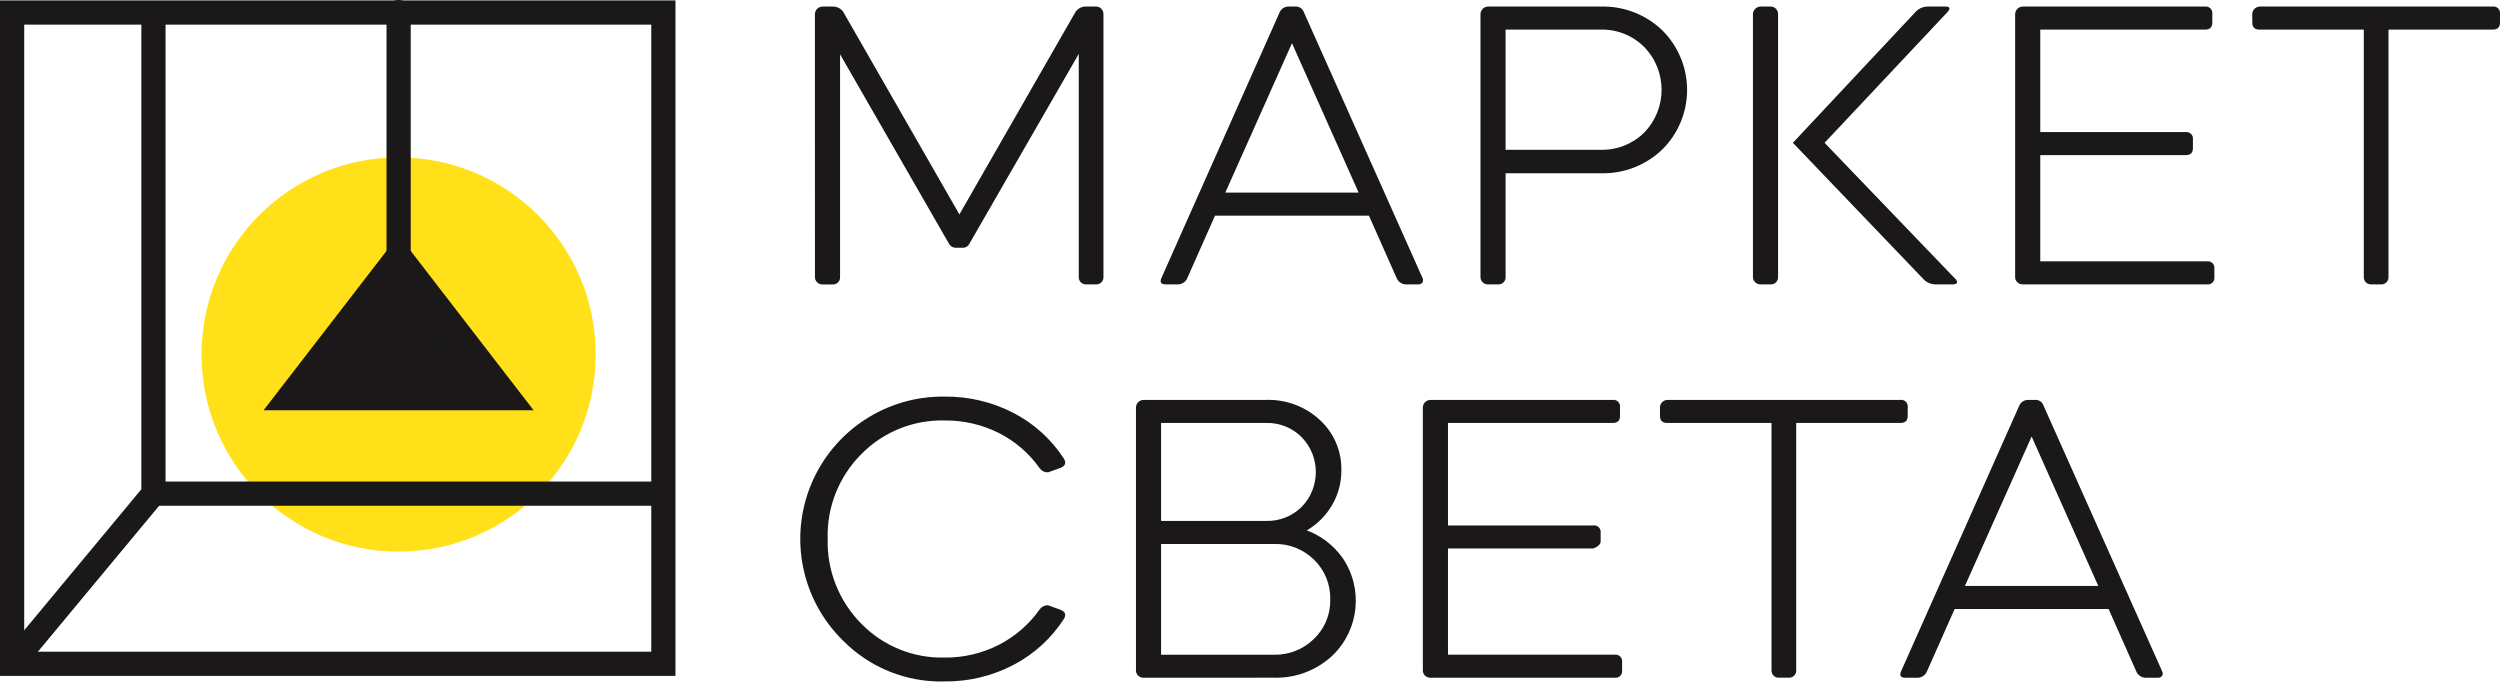
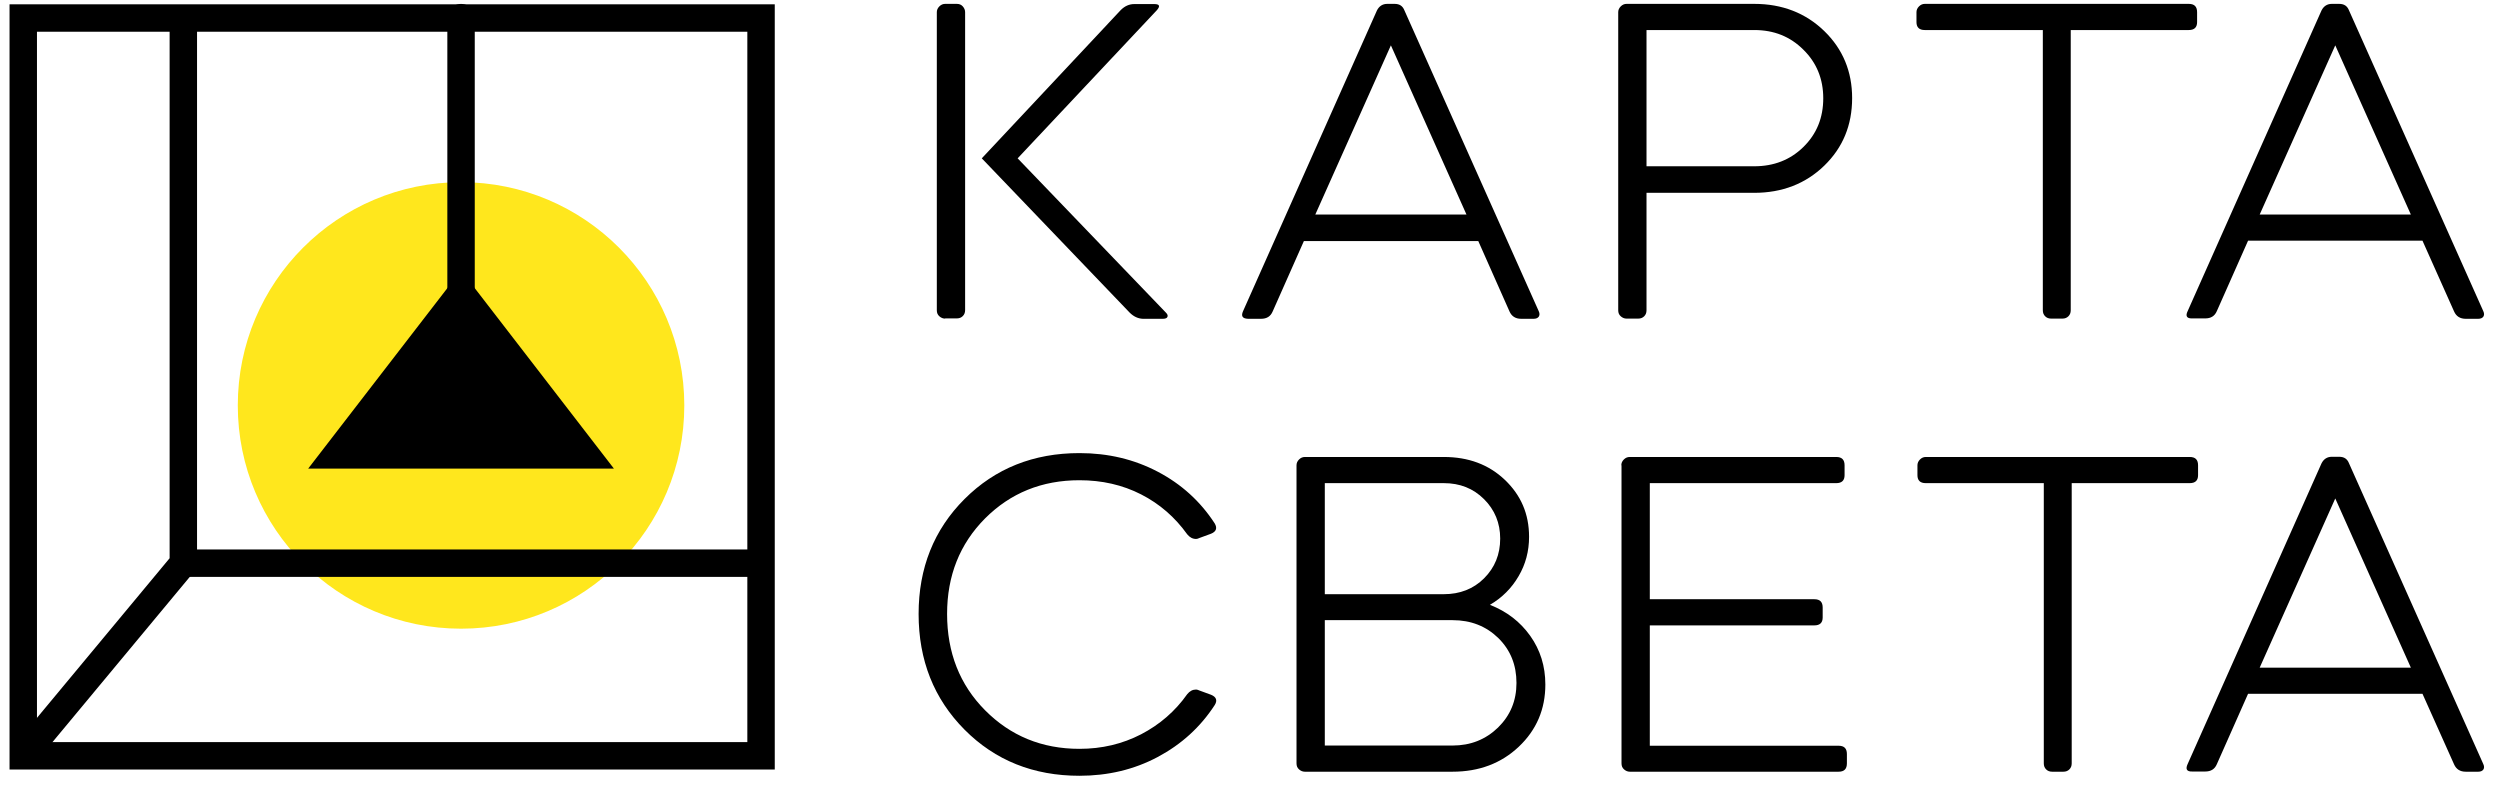
- <svg xmlns="http://www.w3.org/2000/svg" width="206.531" height="56.295" viewBox="0 0 206.531 56.295">
-   <g id="Сгруппировать_19" data-name="Сгруппировать 19" transform="translate(-296 -90.226)">
-     <rect id="Прямоугольник_16" data-name="Прямоугольник 16" width="53.803" height="53.803" transform="translate(297 91.261)" fill="none" stroke="#1a1818" stroke-miterlimit="10" stroke-width="2" />
-     <g id="Сгруппировать_16" data-name="Сгруппировать 16">
-       <path id="Контур_11" data-name="Контур 11" d="M363.322,91.38a.642.642,0,0,1,.613-.612h.85a1,1,0,0,1,.918.51l9.555,16.661,9.554-16.661a1,1,0,0,1,.918-.51h.817a.572.572,0,0,1,.442.187.613.613,0,0,1,.17.425v21.728a.583.583,0,0,1-.612.612h-.817a.583.583,0,0,1-.611-.612V94.678l-9.012,15.642a.613.613,0,0,1-.611.374h-.511a.656.656,0,0,1-.611-.374L365.4,94.712v18.4a.582.582,0,0,1-.611.612h-.85a.608.608,0,0,1-.425-.17.568.568,0,0,1-.188-.442Z" fill="#1a1818" />
-       <path id="Контур_12" data-name="Контур 12" d="M391.954,113.176l9.759-21.932a.786.786,0,0,1,.748-.476h.544a.687.687,0,0,1,.714.476l9.793,21.932a.4.4,0,0,1,0,.391.417.417,0,0,1-.374.153h-.918a.853.853,0,0,1-.85-.544l-2.278-5.134H396.374l-2.278,5.134a.854.854,0,0,1-.85.544h-.952Q391.715,113.72,391.954,113.176Zm10.779-19.382-5.508,12.344h11.016Z" fill="#1a1818" />
-       <path id="Контур_13" data-name="Контур 13" d="M418.918,113.72a.61.61,0,0,1-.425-.17.567.567,0,0,1-.187-.442V91.38a.641.641,0,0,1,.612-.612h9.317a7.051,7.051,0,0,1,5.1,1.972,6.937,6.937,0,0,1,0,9.827,7.047,7.047,0,0,1-5.1,1.972H420.38v8.569a.583.583,0,0,1-.611.612Zm9.317-21.048H420.38V102.6h7.855a4.932,4.932,0,0,0,3.587-1.411,5.068,5.068,0,0,0,0-7.09A4.9,4.9,0,0,0,428.235,92.672Z" fill="#1a1818" />
-       <path id="Контур_14" data-name="Контур 14" d="M441.428,113.72a.61.61,0,0,1-.425-.17.568.568,0,0,1-.188-.442V91.38a.642.642,0,0,1,.613-.612h.85a.573.573,0,0,1,.442.187.618.618,0,0,1,.17.425v21.728a.583.583,0,0,1-.612.612Zm13.466-.442-10.78-11.255L454.247,91.21a1.366,1.366,0,0,1,.986-.442H456.7q.577,0,.2.442l-10.167,10.813,10.813,11.255c.113.114.153.216.119.306s-.142.136-.322.136h-1.463A1.36,1.36,0,0,1,454.894,113.278Z" fill="#1a1818" />
-       <path id="Контур_15" data-name="Контур 15" d="M462.476,91.38a.641.641,0,0,1,.612-.612h15.063a.541.541,0,0,1,.613.612v.714c0,.386-.2.578-.613.578h-13.6v8.467h12a.541.541,0,0,1,.611.612v.714c0,.386-.2.578-.611.578h-12v8.773h13.771a.542.542,0,0,1,.613.612v.68a.542.542,0,0,1-.613.612H463.088a.61.61,0,0,1-.425-.17.567.567,0,0,1-.187-.442Z" fill="#1a1818" />
-       <path id="Контур_16" data-name="Контур 16" d="M482.062,91.38a.641.641,0,0,1,.612-.612H501.92a.54.54,0,0,1,.611.612v.714c0,.386-.2.578-.611.578h-8.6v20.436a.583.583,0,0,1-.611.612h-.816a.583.583,0,0,1-.613-.612V92.672h-8.6c-.408,0-.612-.192-.612-.578Z" fill="#1a1818" />
-     </g>
-     <g id="Сгруппировать_18" data-name="Сгруппировать 18">
-       <g id="Сгруппировать_17" data-name="Сгруппировать 17">
-         <path id="Контур_17" data-name="Контур 17" d="M383.895,141.353a11.049,11.049,0,0,1-4.149,3.791,11.956,11.956,0,0,1-5.713,1.377,11.342,11.342,0,0,1-8.382-3.367,11.757,11.757,0,0,1,8.382-20.163,12.073,12.073,0,0,1,5.713,1.36,10.917,10.917,0,0,1,4.149,3.774q.306.51-.272.748l-.851.306a.533.533,0,0,1-.238.068.8.8,0,0,1-.645-.34A9.166,9.166,0,0,0,378.522,126a9.765,9.765,0,0,0-4.489-1.037,9.323,9.323,0,0,0-6.886,2.788,9.49,9.49,0,0,0-2.77,6.971,9.586,9.586,0,0,0,2.77,7.021,9.289,9.289,0,0,0,6.886,2.806,9.64,9.64,0,0,0,4.489-1.054,9.317,9.317,0,0,0,3.367-2.925.806.806,0,0,1,.645-.34.547.547,0,0,1,.238.068l.851.306Q384.2,140.842,383.895,141.353Z" fill="#1a1818" />
-         <path id="Контур_18" data-name="Контур 18" d="M390.457,146.215a.61.61,0,0,1-.425-.17.567.567,0,0,1-.187-.442V123.875a.641.641,0,0,1,.612-.612H400.59a6.241,6.241,0,0,1,4.455,1.666,5.469,5.469,0,0,1,1.767,4.148,5.588,5.588,0,0,1-.764,2.873,5.78,5.78,0,0,1-2.092,2.092A6.347,6.347,0,0,1,406.9,136.3a6.274,6.274,0,0,1-.833,8.093,6.784,6.784,0,0,1-4.828,1.819Zm10.133-21.048h-8.671v8.093h8.671a4.018,4.018,0,0,0,2.941-1.156,4.127,4.127,0,0,0,0-5.764A3.989,3.989,0,0,0,400.59,125.167Zm.646,10h-9.317v9.147h9.317a4.565,4.565,0,0,0,3.316-1.31,4.356,4.356,0,0,0,1.343-3.247,4.423,4.423,0,0,0-1.327-3.281A4.551,4.551,0,0,0,401.236,135.164Z" fill="#1a1818" />
-         <path id="Контур_19" data-name="Контур 19" d="M413.545,123.875a.64.64,0,0,1,.612-.612h15.064a.541.541,0,0,1,.612.612v.714c0,.386-.2.578-.612.578h-13.6v8.467h12a.54.54,0,0,1,.611.612v.713c0,.386-.611.579-.611.579h-12v8.773h13.772a.541.541,0,0,1,.612.612v.68a.541.541,0,0,1-.612.612H414.157a.61.61,0,0,1-.425-.17.567.567,0,0,1-.187-.442Z" fill="#1a1818" />
-         <path id="Контур_20" data-name="Контур 20" d="M433.131,123.875a.64.64,0,0,1,.612-.612h19.246a.541.541,0,0,1,.612.612v.714c0,.386-.2.578-.612.578h-8.6V145.6a.583.583,0,0,1-.612.612h-.816a.583.583,0,0,1-.612-.612V125.167h-8.6c-.408,0-.612-.192-.612-.578Z" fill="#1a1818" />
-         <path id="Контур_21" data-name="Контур 21" d="M453.058,145.671l9.758-21.932a.786.786,0,0,1,.748-.476h.544a.684.684,0,0,1,.714.476l9.793,21.932a.391.391,0,0,1,0,.391.415.415,0,0,1-.374.153h-.918a.852.852,0,0,1-.849-.544l-2.279-5.135H457.478l-2.279,5.135a.852.852,0,0,1-.849.544H453.4C453.012,146.215,452.9,146.034,453.058,145.671Zm10.779-19.382-5.509,12.343h11.017Z" fill="#1a1818" />
-       </g>
-     </g>
-     <circle id="Эллипс_8" data-name="Эллипс 8" cx="16.281" cy="16.281" r="16.281" transform="translate(312.651 103.232)" fill="#ffe019" />
-     <path id="Контур_22" data-name="Контур 22" d="M328.931,112.117l8.1,10.5H320.828Z" fill="#1a1818" stroke="#1a1818" stroke-miterlimit="10" stroke-width="3" />
-     <line id="Линия_14" data-name="Линия 14" y2="23.327" transform="translate(328.931 91.226)" fill="#1a1818" stroke="#1a1818" stroke-linecap="round" stroke-linejoin="round" stroke-width="2" />
-     <path id="Контур_23" data-name="Контур 23" d="M297,145.064l11.677-14.057v-39.1" fill="none" stroke="#1a1818" stroke-miterlimit="10" stroke-width="2" />
-     <line id="Линия_15" data-name="Линия 15" x2="42.009" transform="translate(308.677 131.007)" fill="none" stroke="#1a1818" stroke-miterlimit="10" stroke-width="2" />
-   </g>
+ <svg xmlns="http://www.w3.org/2000/svg" width="129" height="41" viewBox="0 0 129 41" fill="none">
+   <path d="M39.27 0.93H1.2V39H39.27V0.93Z" stroke="black" stroke-width="1.415" stroke-miterlimit="10" />
+   <path d="M64.14 16.06L71.05 0.54C71.16 0.32 71.34 0.2 71.58 0.2H71.96C72.22 0.2 72.38 0.31 72.47 0.54L79.4 16.06C79.45 16.17 79.45 16.26 79.4 16.34C79.35 16.41 79.26 16.45 79.14 16.45H78.49C78.2 16.45 78 16.32 77.89 16.07L76.28 12.44H67.28L65.67 16.07C65.56 16.33 65.36 16.45 65.07 16.45H64.4C64.11 16.44 64.03 16.31 64.14 16.06ZM71.77 2.34L67.87 11.07H75.67L71.77 2.34Z" fill="black" />
+   <path d="M112.88 16.06L119.79 0.54C119.9 0.32 120.08 0.2 120.32 0.2H120.7C120.96 0.2 121.12 0.31 121.21 0.54L128.14 16.06C128.19 16.17 128.19 16.26 128.14 16.34C128.09 16.41 128 16.45 127.88 16.45H127.23C126.94 16.45 126.74 16.32 126.63 16.07L125 12.42H116L114.39 16.05C114.28 16.31 114.08 16.43 113.79 16.43H113.12C112.84 16.44 112.76 16.31 112.88 16.06ZM120.5 2.34L116.6 11.07H124.4L120.5 2.34Z" fill="black" />
+   <path d="M83.93 16.44C83.82 16.44 83.72 16.4 83.63 16.32C83.54 16.24 83.5 16.14 83.5 16.01V0.63C83.5 0.52 83.54 0.42 83.63 0.33C83.72 0.24 83.82 0.2 83.93 0.2H90.52C91.96 0.2 93.17 0.67 94.13 1.6C95.09 2.53 95.57 3.69 95.57 5.06C95.57 6.46 95.09 7.62 94.13 8.55C93.17 9.48 91.96 9.95 90.52 9.95H84.96V16.01C84.96 16.14 84.92 16.24 84.84 16.32C84.76 16.4 84.66 16.44 84.53 16.44H83.93ZM90.52 1.55H84.96V8.58H90.52C91.53 8.58 92.38 8.25 93.06 7.58C93.74 6.91 94.08 6.08 94.08 5.07C94.08 4.08 93.74 3.24 93.06 2.57C92.37 1.88 91.53 1.55 90.52 1.55Z" fill="black" />
+   <path d="M48.77 16.44C48.66 16.44 48.56 16.4 48.47 16.32C48.38 16.24 48.34 16.14 48.34 16.01V0.63C48.34 0.52 48.38 0.42 48.47 0.33C48.56 0.24 48.66 0.2 48.77 0.2H49.37C49.5 0.2 49.6 0.24 49.68 0.33C49.76 0.42 49.8 0.52 49.8 0.63V16C49.8 16.13 49.76 16.23 49.68 16.31C49.6 16.39 49.5 16.43 49.37 16.43H48.77V16.44ZM58.29 16.13L50.66 8.17L57.83 0.52C58.04 0.31 58.27 0.21 58.53 0.21H59.56C59.83 0.21 59.88 0.31 59.7 0.52L52.51 8.17L60.16 16.13C60.24 16.21 60.27 16.28 60.24 16.35C60.22 16.41 60.14 16.45 60.01 16.45H58.97C58.73 16.44 58.5 16.34 58.29 16.13Z" fill="black" />
+   <path d="M98.89 0.63C98.89 0.52 98.93 0.42 99.02 0.33C99.11 0.24 99.21 0.2 99.32 0.2H112.94C113.23 0.2 113.37 0.34 113.37 0.63V1.14C113.37 1.41 113.23 1.55 112.94 1.55H106.85V16.01C106.85 16.14 106.81 16.24 106.73 16.32C106.65 16.4 106.55 16.44 106.42 16.44H105.84C105.71 16.44 105.61 16.4 105.53 16.32C105.45 16.24 105.41 16.14 105.41 16.01V1.55H99.32C99.03 1.55 98.89 1.41 98.89 1.14V0.63Z" fill="black" />
+   <path d="M62.68 36.38C61.94 37.52 60.96 38.41 59.74 39.06C58.52 39.71 57.17 40.03 55.7 40.03C53.33 40.03 51.35 39.24 49.77 37.65C48.19 36.06 47.4 34.07 47.4 31.68C47.4 29.31 48.19 27.33 49.77 25.75C51.35 24.17 53.33 23.38 55.7 23.38C57.18 23.38 58.52 23.7 59.74 24.34C60.96 24.98 61.94 25.87 62.68 27.01C62.82 27.25 62.76 27.43 62.49 27.54L61.89 27.76C61.83 27.79 61.77 27.81 61.72 27.81C61.54 27.81 61.39 27.73 61.26 27.57C60.63 26.69 59.84 26 58.88 25.51C57.92 25.02 56.86 24.78 55.7 24.78C53.76 24.78 52.14 25.44 50.83 26.75C49.52 28.07 48.87 29.71 48.87 31.68C48.87 33.67 49.52 35.33 50.83 36.65C52.14 37.97 53.76 38.64 55.7 38.64C56.86 38.64 57.91 38.39 58.88 37.89C59.84 37.39 60.64 36.7 61.26 35.82C61.39 35.66 61.54 35.58 61.72 35.58C61.77 35.58 61.82 35.6 61.89 35.63L62.49 35.85C62.76 35.96 62.83 36.14 62.68 36.38Z" fill="black" />
+   <path d="M67.33 39.82C67.22 39.82 67.12 39.78 67.03 39.7C66.94 39.62 66.9 39.52 66.9 39.39V24.01C66.9 23.9 66.94 23.8 67.03 23.71C67.12 23.62 67.22 23.58 67.33 23.58H74.5C75.77 23.58 76.82 23.97 77.65 24.76C78.48 25.55 78.9 26.52 78.9 27.7C78.9 28.44 78.72 29.12 78.36 29.73C78 30.35 77.51 30.84 76.88 31.21C77.75 31.55 78.44 32.08 78.96 32.81C79.48 33.54 79.74 34.38 79.74 35.32C79.74 36.6 79.28 37.67 78.37 38.53C77.46 39.39 76.32 39.82 74.95 39.82H67.33ZM74.5 24.93H68.36V30.66H74.5C75.33 30.66 76.03 30.39 76.58 29.84C77.13 29.29 77.41 28.61 77.41 27.79C77.41 26.99 77.13 26.31 76.58 25.76C76.02 25.2 75.33 24.93 74.5 24.93ZM74.95 32H68.36V38.47H74.95C75.88 38.47 76.66 38.16 77.3 37.54C77.93 36.92 78.25 36.16 78.25 35.24C78.25 34.31 77.94 33.54 77.31 32.92C76.68 32.31 75.9 32 74.95 32Z" fill="black" />
+   <path d="M83.66 24.01C83.66 23.9 83.7 23.8 83.79 23.71C83.88 23.62 83.98 23.58 84.09 23.58H94.75C95.04 23.58 95.18 23.72 95.18 24.01V24.52C95.18 24.79 95.04 24.93 94.75 24.93H85.13V30.92H93.62C93.91 30.92 94.05 31.06 94.05 31.35V31.86C94.05 32.13 93.91 32.27 93.62 32.27H85.13V38.48H94.87C95.16 38.48 95.3 38.62 95.3 38.91V39.39C95.3 39.68 95.16 39.82 94.87 39.82H84.1C83.99 39.82 83.89 39.78 83.8 39.7C83.71 39.62 83.67 39.52 83.67 39.39V24.01H83.66Z" fill="black" />
+   <path d="M98.94 24.01C98.94 23.9 98.98 23.8 99.07 23.71C99.16 23.62 99.26 23.58 99.37 23.58H112.99C113.28 23.58 113.42 23.72 113.42 24.01V24.52C113.42 24.79 113.28 24.93 112.99 24.93H106.9V39.39C106.9 39.52 106.86 39.62 106.78 39.7C106.7 39.78 106.6 39.82 106.47 39.82H105.89C105.76 39.82 105.66 39.78 105.58 39.7C105.5 39.62 105.46 39.52 105.46 39.39V24.93H99.37C99.08 24.93 98.94 24.79 98.94 24.52V24.01Z" fill="black" />
+   <path d="M112.88 39.43L119.79 23.91C119.9 23.69 120.08 23.57 120.32 23.57H120.7C120.96 23.57 121.12 23.68 121.21 23.91L128.14 39.43C128.19 39.54 128.19 39.63 128.14 39.71C128.09 39.78 128 39.82 127.88 39.82H127.23C126.94 39.82 126.74 39.69 126.63 39.44L125 35.8H116L114.39 39.43C114.28 39.69 114.08 39.81 113.79 39.81H113.12C112.84 39.82 112.76 39.69 112.88 39.43ZM120.5 25.72L116.6 34.45H124.4L120.5 25.72Z" fill="black" />
+   <path d="M23.79 32.44C30.152 32.44 35.31 27.282 35.31 20.92C35.31 14.558 30.152 9.4 23.79 9.4C17.428 9.4 12.27 14.558 12.27 20.92C12.27 27.282 17.428 32.44 23.79 32.44Z" fill="#FFE71D" />
+   <path d="M23.79 15.69L29.52 23.12H18.06L23.79 15.69Z" fill="black" stroke="black" stroke-width="2.123" stroke-miterlimit="10" />
+   <path d="M23.79 0.91V17.42" stroke="black" stroke-width="1.415" stroke-miterlimit="10" stroke-linecap="round" stroke-linejoin="round" />
+   <path d="M1.2 39L9.46 29.06V1.39" stroke="black" stroke-width="1.415" stroke-miterlimit="10" />
+   <path d="M9.46 29.06H39.18" stroke="black" stroke-width="1.415" stroke-miterlimit="10" />
</svg>
